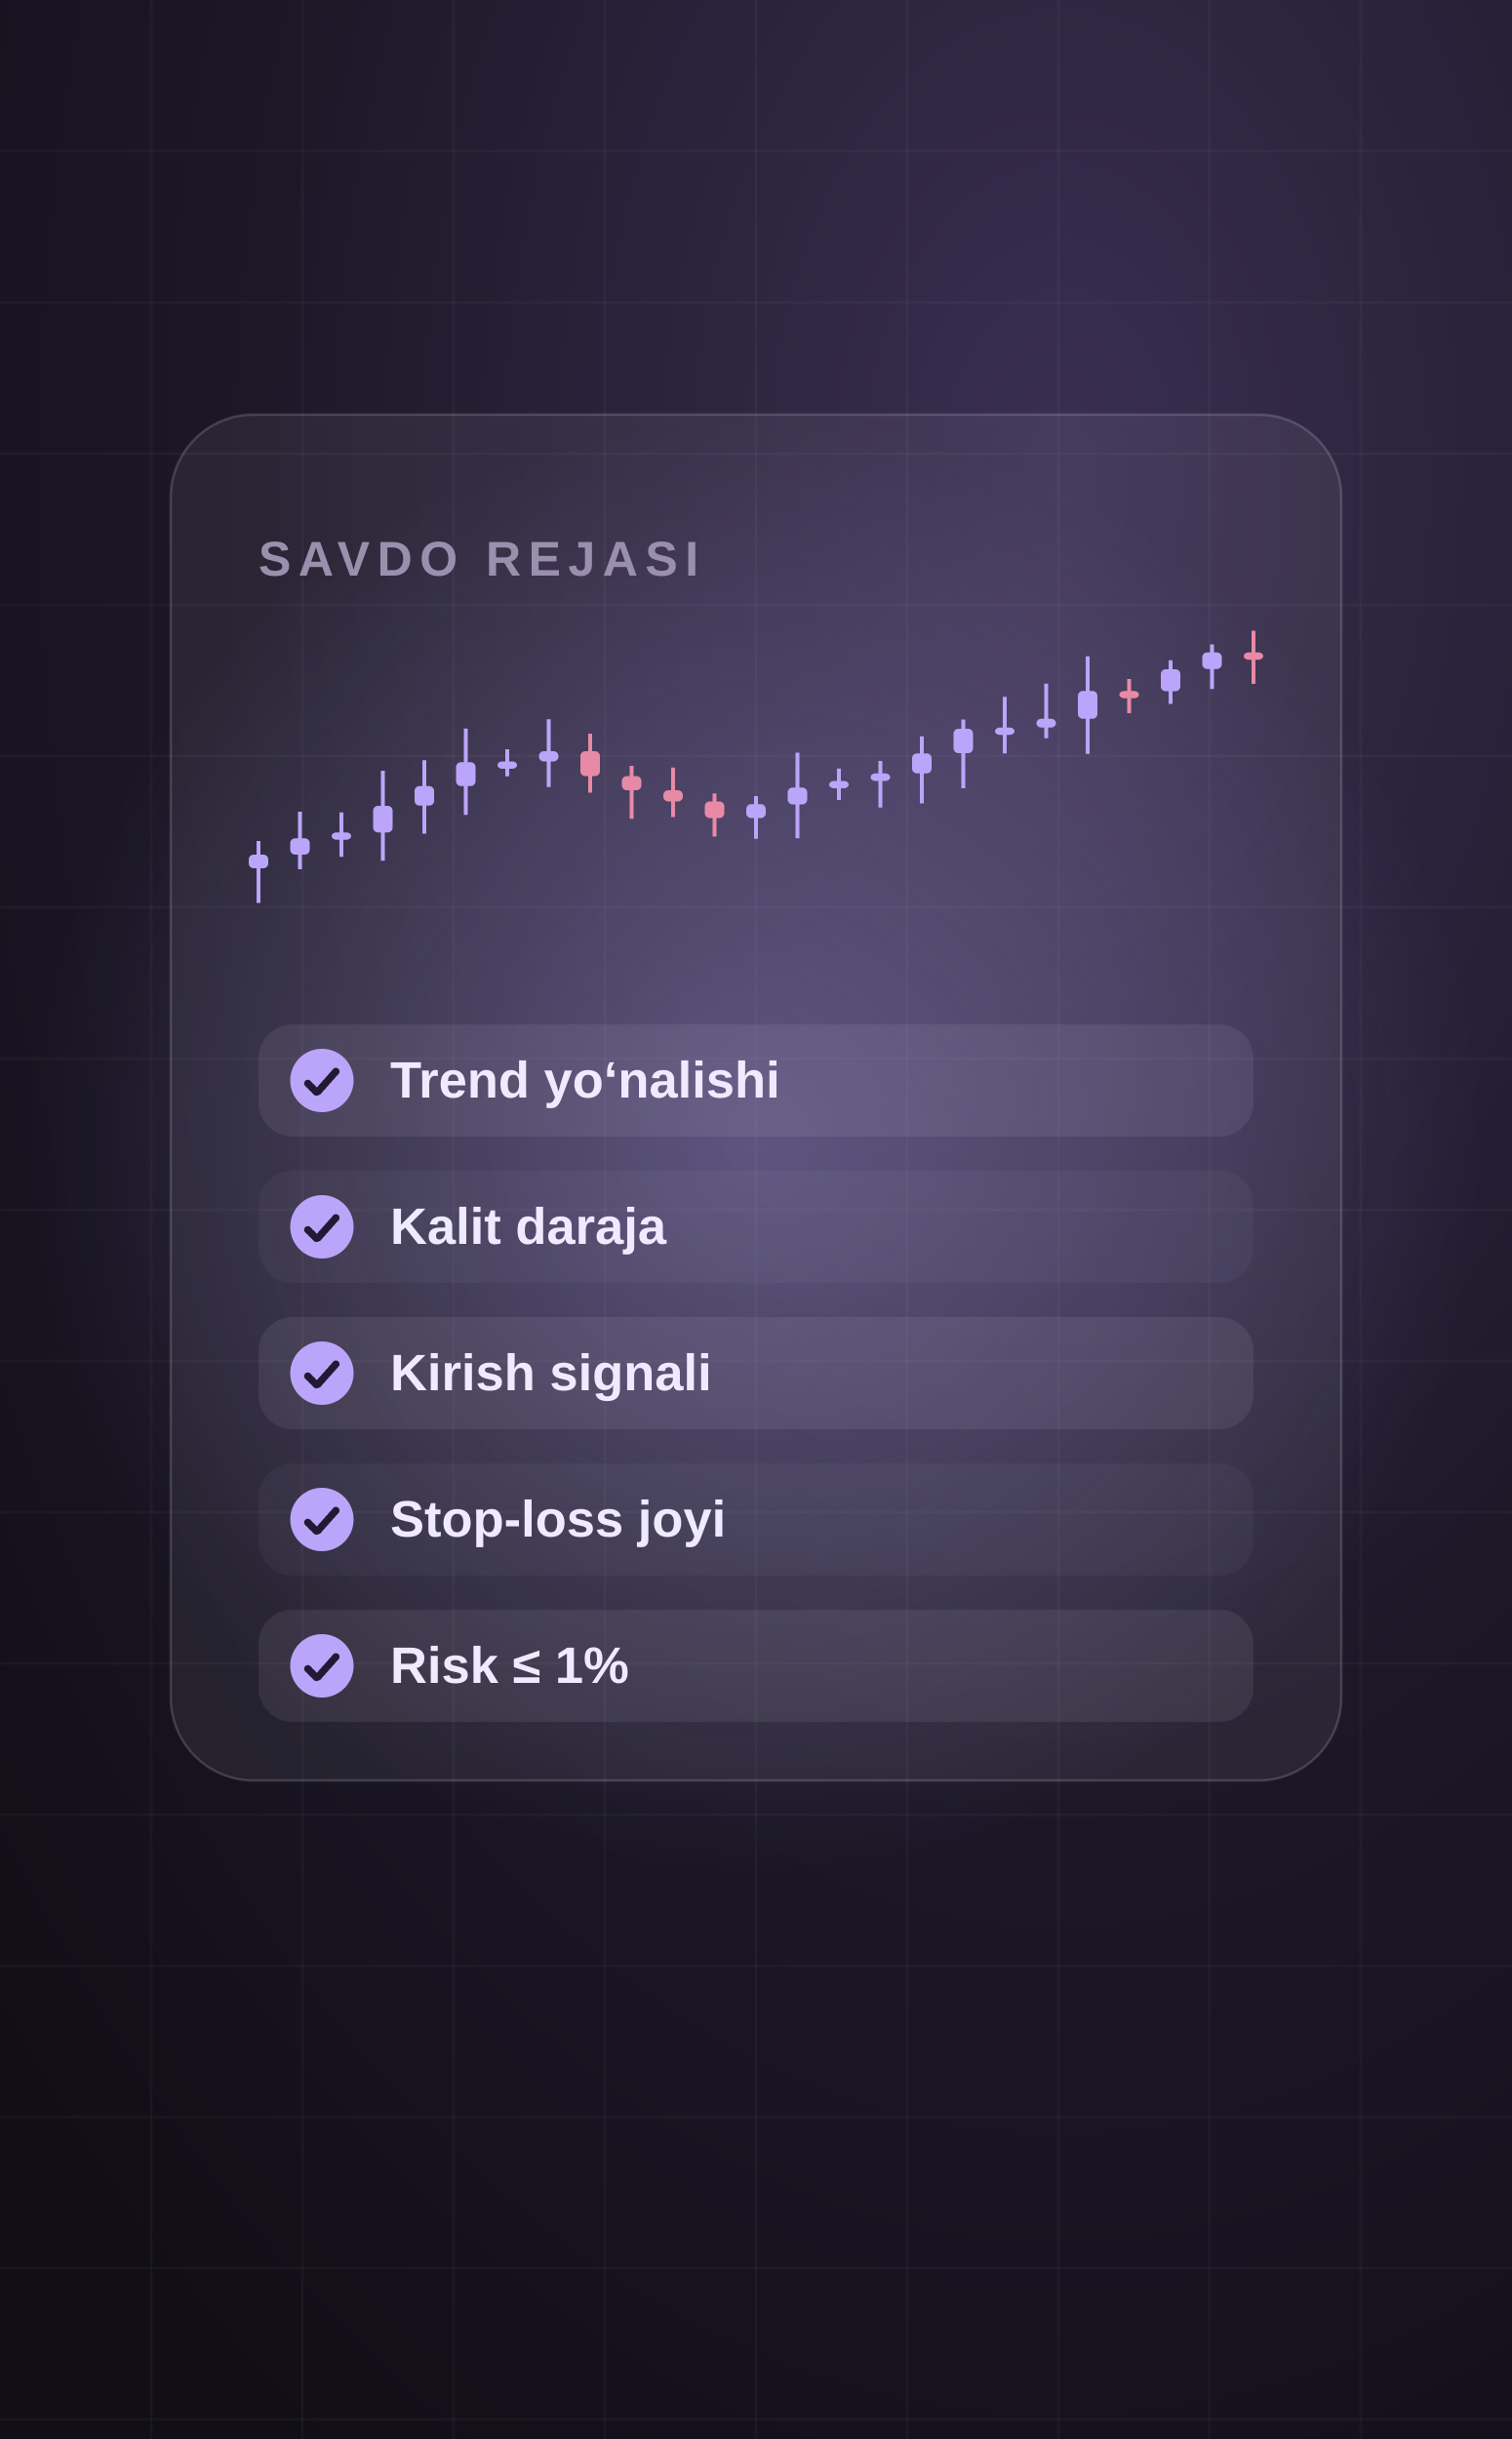
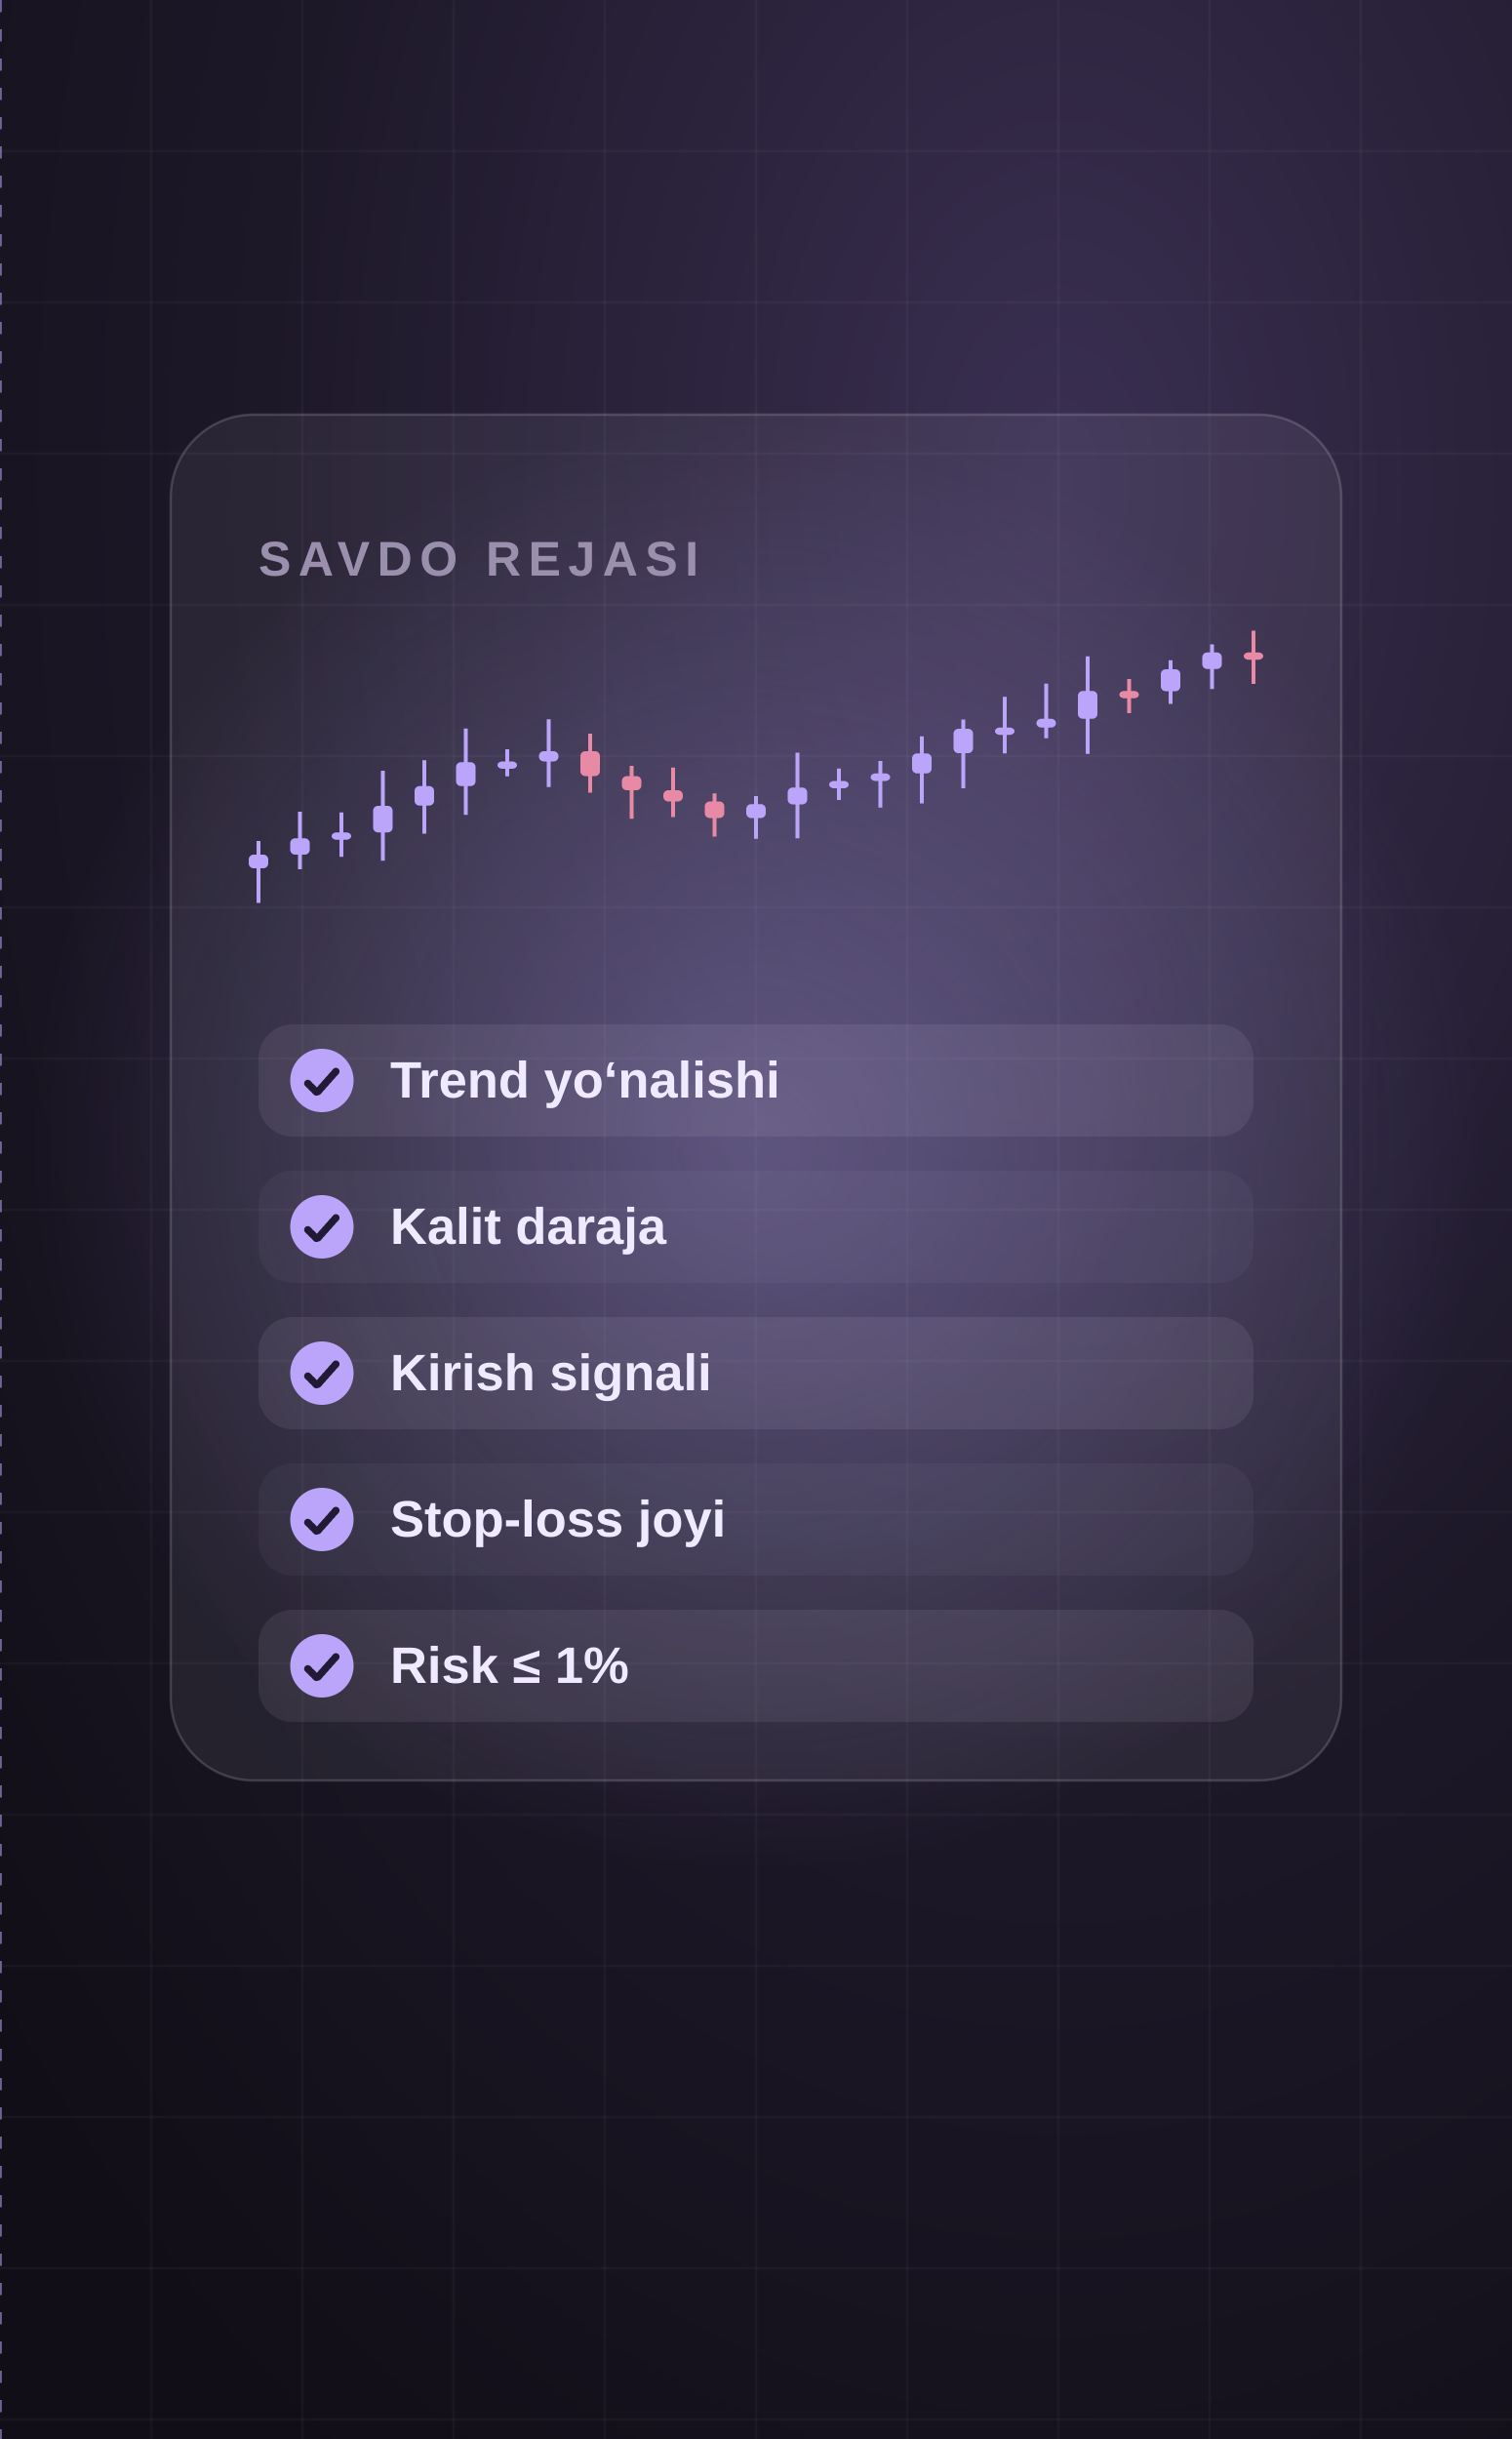
<svg xmlns="http://www.w3.org/2000/svg" width="620" height="1000" viewBox="0 0 620 1000">
  <style>
text{font-family:Arial,Helvetica,"Liberation Sans",sans-serif}
@keyframes grow{from{transform:scaleY(.05);opacity:0}to{transform:none;opacity:1}}
@keyframes live{0%,100%{transform:none}50%{transform:scaleY(1.22)}}
@keyframes flo{0%,100%{transform:translateY(0)}50%{transform:translateY(-6px)}}
@keyframes br{0%,100%{opacity:.7;transform:scale(1)}50%{opacity:1;transform:scale(1.1)}}
@keyframes march{to{stroke-dashoffset:-60}}
@keyframes draw{0%{stroke-dashoffset:1;opacity:1}38%{stroke-dashoffset:0}86%{stroke-dashoffset:0;opacity:1}96%{opacity:0}100%{stroke-dashoffset:1;opacity:0}}
@keyframes bob{0%,100%{transform:none}50%{transform:scaleY(.72)}}
@keyframes dp{0%,100%{transform:scale(1)}50%{transform:scale(1.18)}}
@keyframes hl{0%,100%{opacity:.35}50%{opacity:1}}
@keyframes rin{from{opacity:0;transform:translateX(-18px)}to{opacity:1;transform:none}}
@keyframes bobx{0%,100%{transform:none}50%{transform:scaleX(.78)}}
.row{animation:rin .8s cubic-bezier(.2,.8,.2,1) both}
.barx{transform-box:fill-box;animation:bobx 2.6s ease-in-out infinite}
.cd,.bar,.dot,.glow{transform-box:fill-box}
- .cd{transform-origin:50% 100%;animation:grow .7s cubic-bezier(.2,.8,.2,1) both}
- .cd.live{transform-origin:50% 50%;animation:grow .7s cubic-bezier(.2,.8,.2,1) both,live 1.8s ease-in-out 1.6s infinite}
+ @keyframes wave{0%,100%{transform:none}50%{transform:scaleY(.78)}}
+ .cd{transform-origin:50% 100%;animation:grow .7s cubic-bezier(.2,.8,.2,1) both,wave 2.8s ease-in-out infinite}
+ .cd.live{transform-origin:50% 50%;animation:grow .7s cubic-bezier(.2,.8,.2,1) both,live 1.6s ease-in-out infinite}
+ @keyframes scan{from{transform:translateX(-90px)}to{transform:translateX(710px)}}
+ .scan{animation:scan 6.5s cubic-bezier(.45,0,.55,1) infinite}
.chip{animation:flo 4.5s ease-in-out infinite}
.glow{transform-origin:50% 50%;animation:br 6s ease-in-out infinite}
.dash{animation:march 3.2s linear infinite}
.draw{stroke-dasharray:1;stroke-dashoffset:1;animation:draw 8s cubic-bezier(.4,0,.2,1) .3s infinite}
.bar{transform-origin:50% 100%;animation:bob 2.4s ease-in-out infinite}
.dot{transform-origin:50% 50%;animation:dp 2.2s ease-in-out infinite}
.hl{animation:hl 2.2s ease-in-out infinite}
- @media (prefers-reduced-motion:reduce){*{animation:none!important}.draw{stroke-dasharray:none;stroke-dashoffset:0}}
+ @media (prefers-reduced-motion:reduce){*{animation:none!important}.draw{stroke-dasharray:none;stroke-dashoffset:0}.scan,.mdot{display:none}}
</style>
  <defs>
    <radialGradient id="bg" cx="70%" cy="20%" r="95%">
      <stop offset="0" stop-color="#3a2f52" />
      <stop offset=".55" stop-color="#1d1828" />
      <stop offset="1" stop-color="#110e17" />
    </radialGradient>
    <radialGradient id="glow" cx="50%" cy="50%" r="50%">
      <stop offset="0" stop-color="#a697eb" stop-opacity=".35" />
      <stop offset="1" stop-color="#a697eb" stop-opacity="0" />
    </radialGradient>
+     <linearGradient id="scanG" x1="0" y1="0" x2="1" y2="0">
+       <stop offset="0" stop-color="#bba5fa" stop-opacity="0" />
+       <stop offset="1" stop-color="#bba5fa" stop-opacity=".2" />
+     </linearGradient>
    <linearGradient id="fadeUp" x1="0" y1="0" x2="0" y2="1">
      <stop offset="0" stop-color="#bba5fa" stop-opacity=".35" />
      <stop offset="1" stop-color="#bba5fa" stop-opacity="0" />
    </linearGradient>
  </defs>
  <rect width="620" height="1000" fill="url(#bg)" />
  <line x1="62" y1="0" x2="62" y2="1000" stroke="#fff" stroke-opacity=".035" />
  <line x1="124" y1="0" x2="124" y2="1000" stroke="#fff" stroke-opacity=".035" />
  <line x1="186" y1="0" x2="186" y2="1000" stroke="#fff" stroke-opacity=".035" />
  <line x1="248" y1="0" x2="248" y2="1000" stroke="#fff" stroke-opacity=".035" />
  <line x1="310" y1="0" x2="310" y2="1000" stroke="#fff" stroke-opacity=".035" />
  <line x1="372" y1="0" x2="372" y2="1000" stroke="#fff" stroke-opacity=".035" />
  <line x1="434" y1="0" x2="434" y2="1000" stroke="#fff" stroke-opacity=".035" />
  <line x1="496" y1="0" x2="496" y2="1000" stroke="#fff" stroke-opacity=".035" />
  <line x1="558" y1="0" x2="558" y2="1000" stroke="#fff" stroke-opacity=".035" />
  <line x1="0" y1="62" x2="620" y2="62" stroke="#fff" stroke-opacity=".035" />
  <line x1="0" y1="124" x2="620" y2="124" stroke="#fff" stroke-opacity=".035" />
  <line x1="0" y1="186" x2="620" y2="186" stroke="#fff" stroke-opacity=".035" />
  <line x1="0" y1="248" x2="620" y2="248" stroke="#fff" stroke-opacity=".035" />
  <line x1="0" y1="310" x2="620" y2="310" stroke="#fff" stroke-opacity=".035" />
  <line x1="0" y1="372" x2="620" y2="372" stroke="#fff" stroke-opacity=".035" />
  <line x1="0" y1="434" x2="620" y2="434" stroke="#fff" stroke-opacity=".035" />
  <line x1="0" y1="496" x2="620" y2="496" stroke="#fff" stroke-opacity=".035" />
  <line x1="0" y1="558" x2="620" y2="558" stroke="#fff" stroke-opacity=".035" />
  <line x1="0" y1="620" x2="620" y2="620" stroke="#fff" stroke-opacity=".035" />
  <line x1="0" y1="682" x2="620" y2="682" stroke="#fff" stroke-opacity=".035" />
  <line x1="0" y1="744" x2="620" y2="744" stroke="#fff" stroke-opacity=".035" />
  <line x1="0" y1="806" x2="620" y2="806" stroke="#fff" stroke-opacity=".035" />
  <line x1="0" y1="868" x2="620" y2="868" stroke="#fff" stroke-opacity=".035" />
  <line x1="0" y1="930" x2="620" y2="930" stroke="#fff" stroke-opacity=".035" />
  <line x1="0" y1="992" x2="620" y2="992" stroke="#fff" stroke-opacity=".035" />
  <circle class="glow" cx="310" cy="470" r="300" fill="url(#glow)" />
  <g transform="translate(70 170)">
    <rect width="480" height="560" rx="34" fill="#efeaff" fill-opacity=".07" stroke="#fff" stroke-opacity=".16" />
    <text x="36" y="66" font-size="20" font-weight="700" fill="#9a90ad" letter-spacing="3">SAVDO REJASI</text>
    <g transform="translate(36 96)">
-       <g class="cd" style="animation-delay:200ms">
+       <g class="cd" style="animation-delay:200ms,1100ms">
        <line x1="0" x2="0" y1="78.8" y2="104.2" stroke="#bba5fa" stroke-width="1.6" />
        <rect x="-4" y="84.4" width="8" height="5.6" rx="2" fill="#bba5fa" />
      </g>
-       <g class="cd" style="animation-delay:235ms">
+       <g class="cd" style="animation-delay:235ms,1220ms">
        <line x1="17" x2="17" y1="66.8" y2="90.4" stroke="#bba5fa" stroke-width="1.6" />
        <rect x="13" y="77.7" width="8" height="6.7" rx="2" fill="#bba5fa" />
      </g>
-       <g class="cd" style="animation-delay:270ms">
+       <g class="cd" style="animation-delay:270ms,1340ms">
        <line x1="34" x2="34" y1="67.1" y2="85.3" stroke="#bba5fa" stroke-width="1.6" />
        <rect x="30" y="75.3" width="8" height="3.0" rx="2" fill="#bba5fa" />
      </g>
-       <g class="cd" style="animation-delay:305ms">
+       <g class="cd" style="animation-delay:305ms,1460ms">
        <line x1="51" x2="51" y1="50.0" y2="86.9" stroke="#bba5fa" stroke-width="1.6" />
        <rect x="47" y="64.4" width="8" height="10.9" rx="2" fill="#bba5fa" />
      </g>
-       <g class="cd" style="animation-delay:340ms">
+       <g class="cd" style="animation-delay:340ms,1580ms">
        <line x1="68" x2="68" y1="45.7" y2="75.8" stroke="#bba5fa" stroke-width="1.6" />
        <rect x="64" y="56.3" width="8" height="8.0" rx="2" fill="#bba5fa" />
      </g>
-       <g class="cd" style="animation-delay:375ms">
+       <g class="cd" style="animation-delay:375ms,1700ms">
        <line x1="85" x2="85" y1="32.7" y2="68.1" stroke="#bba5fa" stroke-width="1.6" />
        <rect x="81" y="46.5" width="8" height="9.8" rx="2" fill="#bba5fa" />
      </g>
-       <g class="cd" style="animation-delay:410ms">
+       <g class="cd" style="animation-delay:410ms,1820ms">
        <line x1="102" x2="102" y1="41.2" y2="52.3" stroke="#bba5fa" stroke-width="1.6" />
        <rect x="98" y="46.2" width="8" height="3.0" rx="2" fill="#bba5fa" />
      </g>
-       <g class="cd" style="animation-delay:445ms">
+       <g class="cd" style="animation-delay:445ms,1940ms">
        <line x1="119" x2="119" y1="28.9" y2="56.7" stroke="#bba5fa" stroke-width="1.6" />
        <rect x="115" y="42.0" width="8" height="4.2" rx="2" fill="#bba5fa" />
      </g>
-       <g class="cd" style="animation-delay:480ms">
+       <g class="cd" style="animation-delay:480ms,2060ms">
        <line x1="136" x2="136" y1="34.8" y2="59.0" stroke="#e88aa6" stroke-width="1.6" />
        <rect x="132" y="42.0" width="8" height="10.2" rx="2" fill="#e88aa6" />
      </g>
-       <g class="cd" style="animation-delay:515ms">
+       <g class="cd" style="animation-delay:515ms,2180ms">
        <line x1="153" x2="153" y1="48.0" y2="69.7" stroke="#e88aa6" stroke-width="1.6" />
        <rect x="149" y="52.2" width="8" height="5.8" rx="2" fill="#e88aa6" />
      </g>
-       <g class="cd" style="animation-delay:550ms">
+       <g class="cd" style="animation-delay:550ms,2300ms">
        <line x1="170" x2="170" y1="48.7" y2="69.0" stroke="#e88aa6" stroke-width="1.6" />
        <rect x="166" y="58.0" width="8" height="4.6" rx="2" fill="#e88aa6" />
      </g>
-       <g class="cd" style="animation-delay:585ms">
+       <g class="cd" style="animation-delay:585ms,2420ms">
        <line x1="187" x2="187" y1="59.3" y2="77.0" stroke="#e88aa6" stroke-width="1.6" />
        <rect x="183" y="62.6" width="8" height="6.8" rx="2" fill="#e88aa6" />
      </g>
-       <g class="cd" style="animation-delay:620ms">
+       <g class="cd" style="animation-delay:620ms,2540ms">
        <line x1="204" x2="204" y1="60.4" y2="77.9" stroke="#bba5fa" stroke-width="1.6" />
        <rect x="200" y="63.7" width="8" height="5.7" rx="2" fill="#bba5fa" />
      </g>
-       <g class="cd" style="animation-delay:655ms">
+       <g class="cd" style="animation-delay:655ms,2660ms">
        <line x1="221" x2="221" y1="42.6" y2="77.7" stroke="#bba5fa" stroke-width="1.6" />
        <rect x="217" y="56.9" width="8" height="6.9" rx="2" fill="#bba5fa" />
      </g>
-       <g class="cd" style="animation-delay:690ms">
+       <g class="cd" style="animation-delay:690ms,2780ms">
        <line x1="238" x2="238" y1="49.1" y2="62.0" stroke="#bba5fa" stroke-width="1.6" />
        <rect x="234" y="54.2" width="8" height="3.0" rx="2" fill="#bba5fa" />
      </g>
-       <g class="cd" style="animation-delay:725ms">
+       <g class="cd" style="animation-delay:725ms,2900ms">
        <line x1="255" x2="255" y1="46.0" y2="65.1" stroke="#bba5fa" stroke-width="1.6" />
        <rect x="251" y="51.1" width="8" height="3.1" rx="2" fill="#bba5fa" />
      </g>
-       <g class="cd" style="animation-delay:760ms">
+       <g class="cd" style="animation-delay:760ms,3020ms">
        <line x1="272" x2="272" y1="35.9" y2="63.4" stroke="#bba5fa" stroke-width="1.6" />
        <rect x="268" y="42.9" width="8" height="8.2" rx="2" fill="#bba5fa" />
      </g>
-       <g class="cd" style="animation-delay:795ms">
+       <g class="cd" style="animation-delay:795ms,3140ms">
        <line x1="289" x2="289" y1="29.0" y2="57.2" stroke="#bba5fa" stroke-width="1.6" />
        <rect x="285" y="32.8" width="8" height="10.0" rx="2" fill="#bba5fa" />
      </g>
-       <g class="cd" style="animation-delay:830ms">
+       <g class="cd" style="animation-delay:830ms,3260ms">
        <line x1="306" x2="306" y1="19.7" y2="42.9" stroke="#bba5fa" stroke-width="1.6" />
        <rect x="302" y="32.3" width="8" height="3.0" rx="2" fill="#bba5fa" />
      </g>
-       <g class="cd" style="animation-delay:865ms">
+       <g class="cd" style="animation-delay:865ms,3380ms">
        <line x1="323" x2="323" y1="14.3" y2="36.7" stroke="#bba5fa" stroke-width="1.6" />
        <rect x="319" y="28.7" width="8" height="3.6" rx="2" fill="#bba5fa" />
      </g>
-       <g class="cd" style="animation-delay:900ms">
+       <g class="cd" style="animation-delay:900ms,3500ms">
        <line x1="340" x2="340" y1="3.1" y2="43.1" stroke="#bba5fa" stroke-width="1.6" />
        <rect x="336" y="17.3" width="8" height="11.4" rx="2" fill="#bba5fa" />
      </g>
-       <g class="cd" style="animation-delay:935ms">
+       <g class="cd" style="animation-delay:935ms,3620ms">
        <line x1="357" x2="357" y1="12.4" y2="26.4" stroke="#e88aa6" stroke-width="1.6" />
        <rect x="353" y="17.3" width="8" height="3.0" rx="2" fill="#e88aa6" />
      </g>
-       <g class="cd" style="animation-delay:970ms">
+       <g class="cd" style="animation-delay:970ms,3740ms">
        <line x1="374" x2="374" y1="4.7" y2="22.6" stroke="#bba5fa" stroke-width="1.6" />
        <rect x="370" y="8.4" width="8" height="9.0" rx="2" fill="#bba5fa" />
      </g>
-       <g class="cd" style="animation-delay:1005ms">
+       <g class="cd" style="animation-delay:1005ms,3860ms">
        <line x1="391" x2="391" y1="-1.8" y2="16.5" stroke="#bba5fa" stroke-width="1.6" />
        <rect x="387" y="1.5" width="8" height="6.8" rx="2" fill="#bba5fa" />
      </g>
-       <g class="cd live" style="animation-delay:1040ms">
+       <g class="cd live" style="animation-delay:1040ms,3980ms">
        <line x1="408" x2="408" y1="-7.4" y2="14.4" stroke="#e88aa6" stroke-width="1.6" />
        <rect x="404" y="1.5" width="8" height="3.0" rx="2" fill="#e88aa6" />
      </g>
    </g>
    <g transform="translate(36 250)">
      <rect width="408" height="46" rx="14" fill="#efeaff" fill-opacity="0.08" />
      <circle cx="26" cy="23" r="13" fill="#bba5fa" />
      <path class="draw" pathLength="1" d="M19.5 23.5l4.5 4.5 8-9" fill="none" stroke="#211a35" stroke-width="3" stroke-linecap="round" stroke-linejoin="round" />
      <text x="54" y="30" font-size="21" font-weight="700" fill="#efeaff">Trend yo‘nalishi</text>
    </g>
    <g transform="translate(36 310)">
      <rect width="408" height="46" rx="14" fill="#efeaff" fill-opacity="0.04" />
      <circle cx="26" cy="23" r="13" fill="#bba5fa" />
      <path class="draw" pathLength="1" d="M19.5 23.5l4.5 4.5 8-9" fill="none" stroke="#211a35" stroke-width="3" stroke-linecap="round" stroke-linejoin="round" />
      <text x="54" y="30" font-size="21" font-weight="700" fill="#efeaff">Kalit daraja</text>
    </g>
    <g transform="translate(36 370)">
      <rect width="408" height="46" rx="14" fill="#efeaff" fill-opacity="0.08" />
      <circle cx="26" cy="23" r="13" fill="#bba5fa" />
      <path class="draw" pathLength="1" d="M19.5 23.5l4.5 4.5 8-9" fill="none" stroke="#211a35" stroke-width="3" stroke-linecap="round" stroke-linejoin="round" />
      <text x="54" y="30" font-size="21" font-weight="700" fill="#efeaff">Kirish signali</text>
    </g>
    <g transform="translate(36 430)">
      <rect width="408" height="46" rx="14" fill="#efeaff" fill-opacity="0.04" />
      <circle cx="26" cy="23" r="13" fill="#bba5fa" />
      <path class="draw" pathLength="1" d="M19.5 23.5l4.5 4.5 8-9" fill="none" stroke="#211a35" stroke-width="3" stroke-linecap="round" stroke-linejoin="round" />
      <text x="54" y="30" font-size="21" font-weight="700" fill="#efeaff">Stop-loss joyi</text>
    </g>
    <g transform="translate(36 490)">
      <rect width="408" height="46" rx="14" fill="#efeaff" fill-opacity="0.08" />
      <circle cx="26" cy="23" r="13" fill="#bba5fa" />
      <path class="draw" pathLength="1" d="M19.5 23.5l4.5 4.5 8-9" fill="none" stroke="#211a35" stroke-width="3" stroke-linecap="round" stroke-linejoin="round" />
      <text x="54" y="30" font-size="21" font-weight="700" fill="#efeaff">Risk ≤ 1%</text>
    </g>
  </g>
+   <g class="scan">
+     <rect x="-70" y="0" width="70" height="1000" fill="url(#scanG)" />
+     <line x1="0" y1="0" x2="0" y2="1000" stroke="#bba5fa" stroke-opacity=".55" stroke-width="1.5" stroke-dasharray="5 7" />
+   </g>
</svg>
